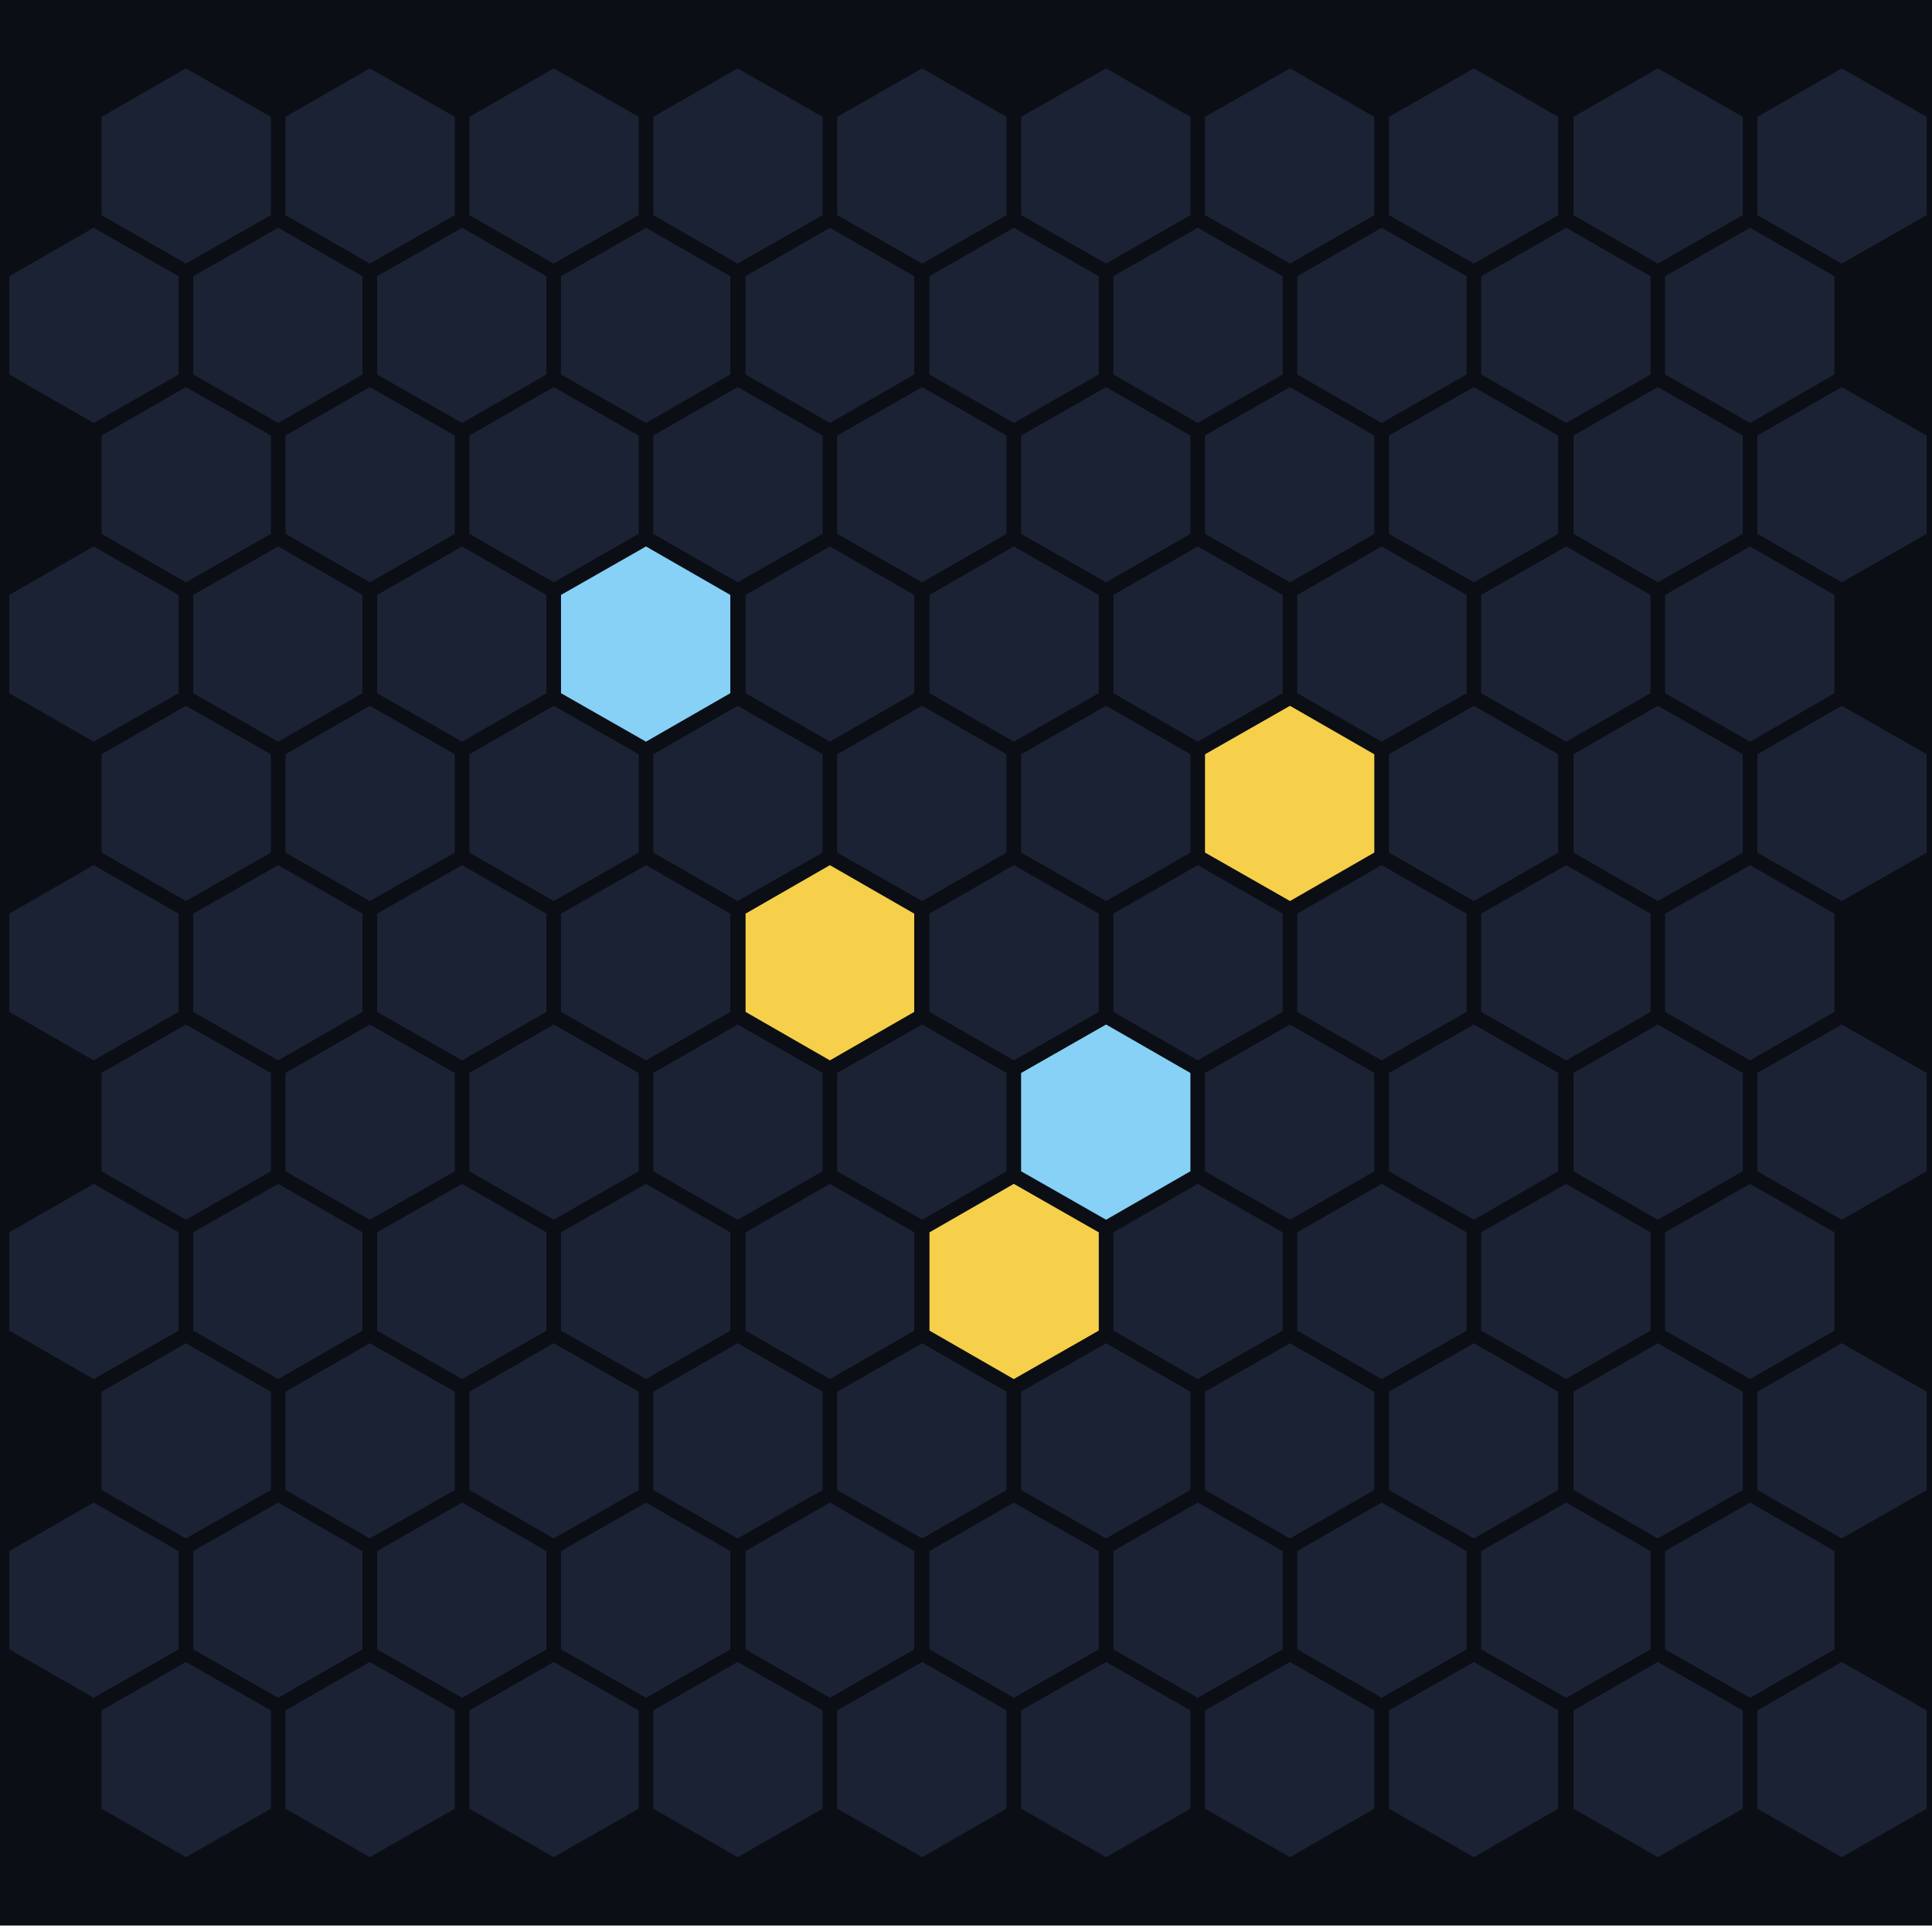
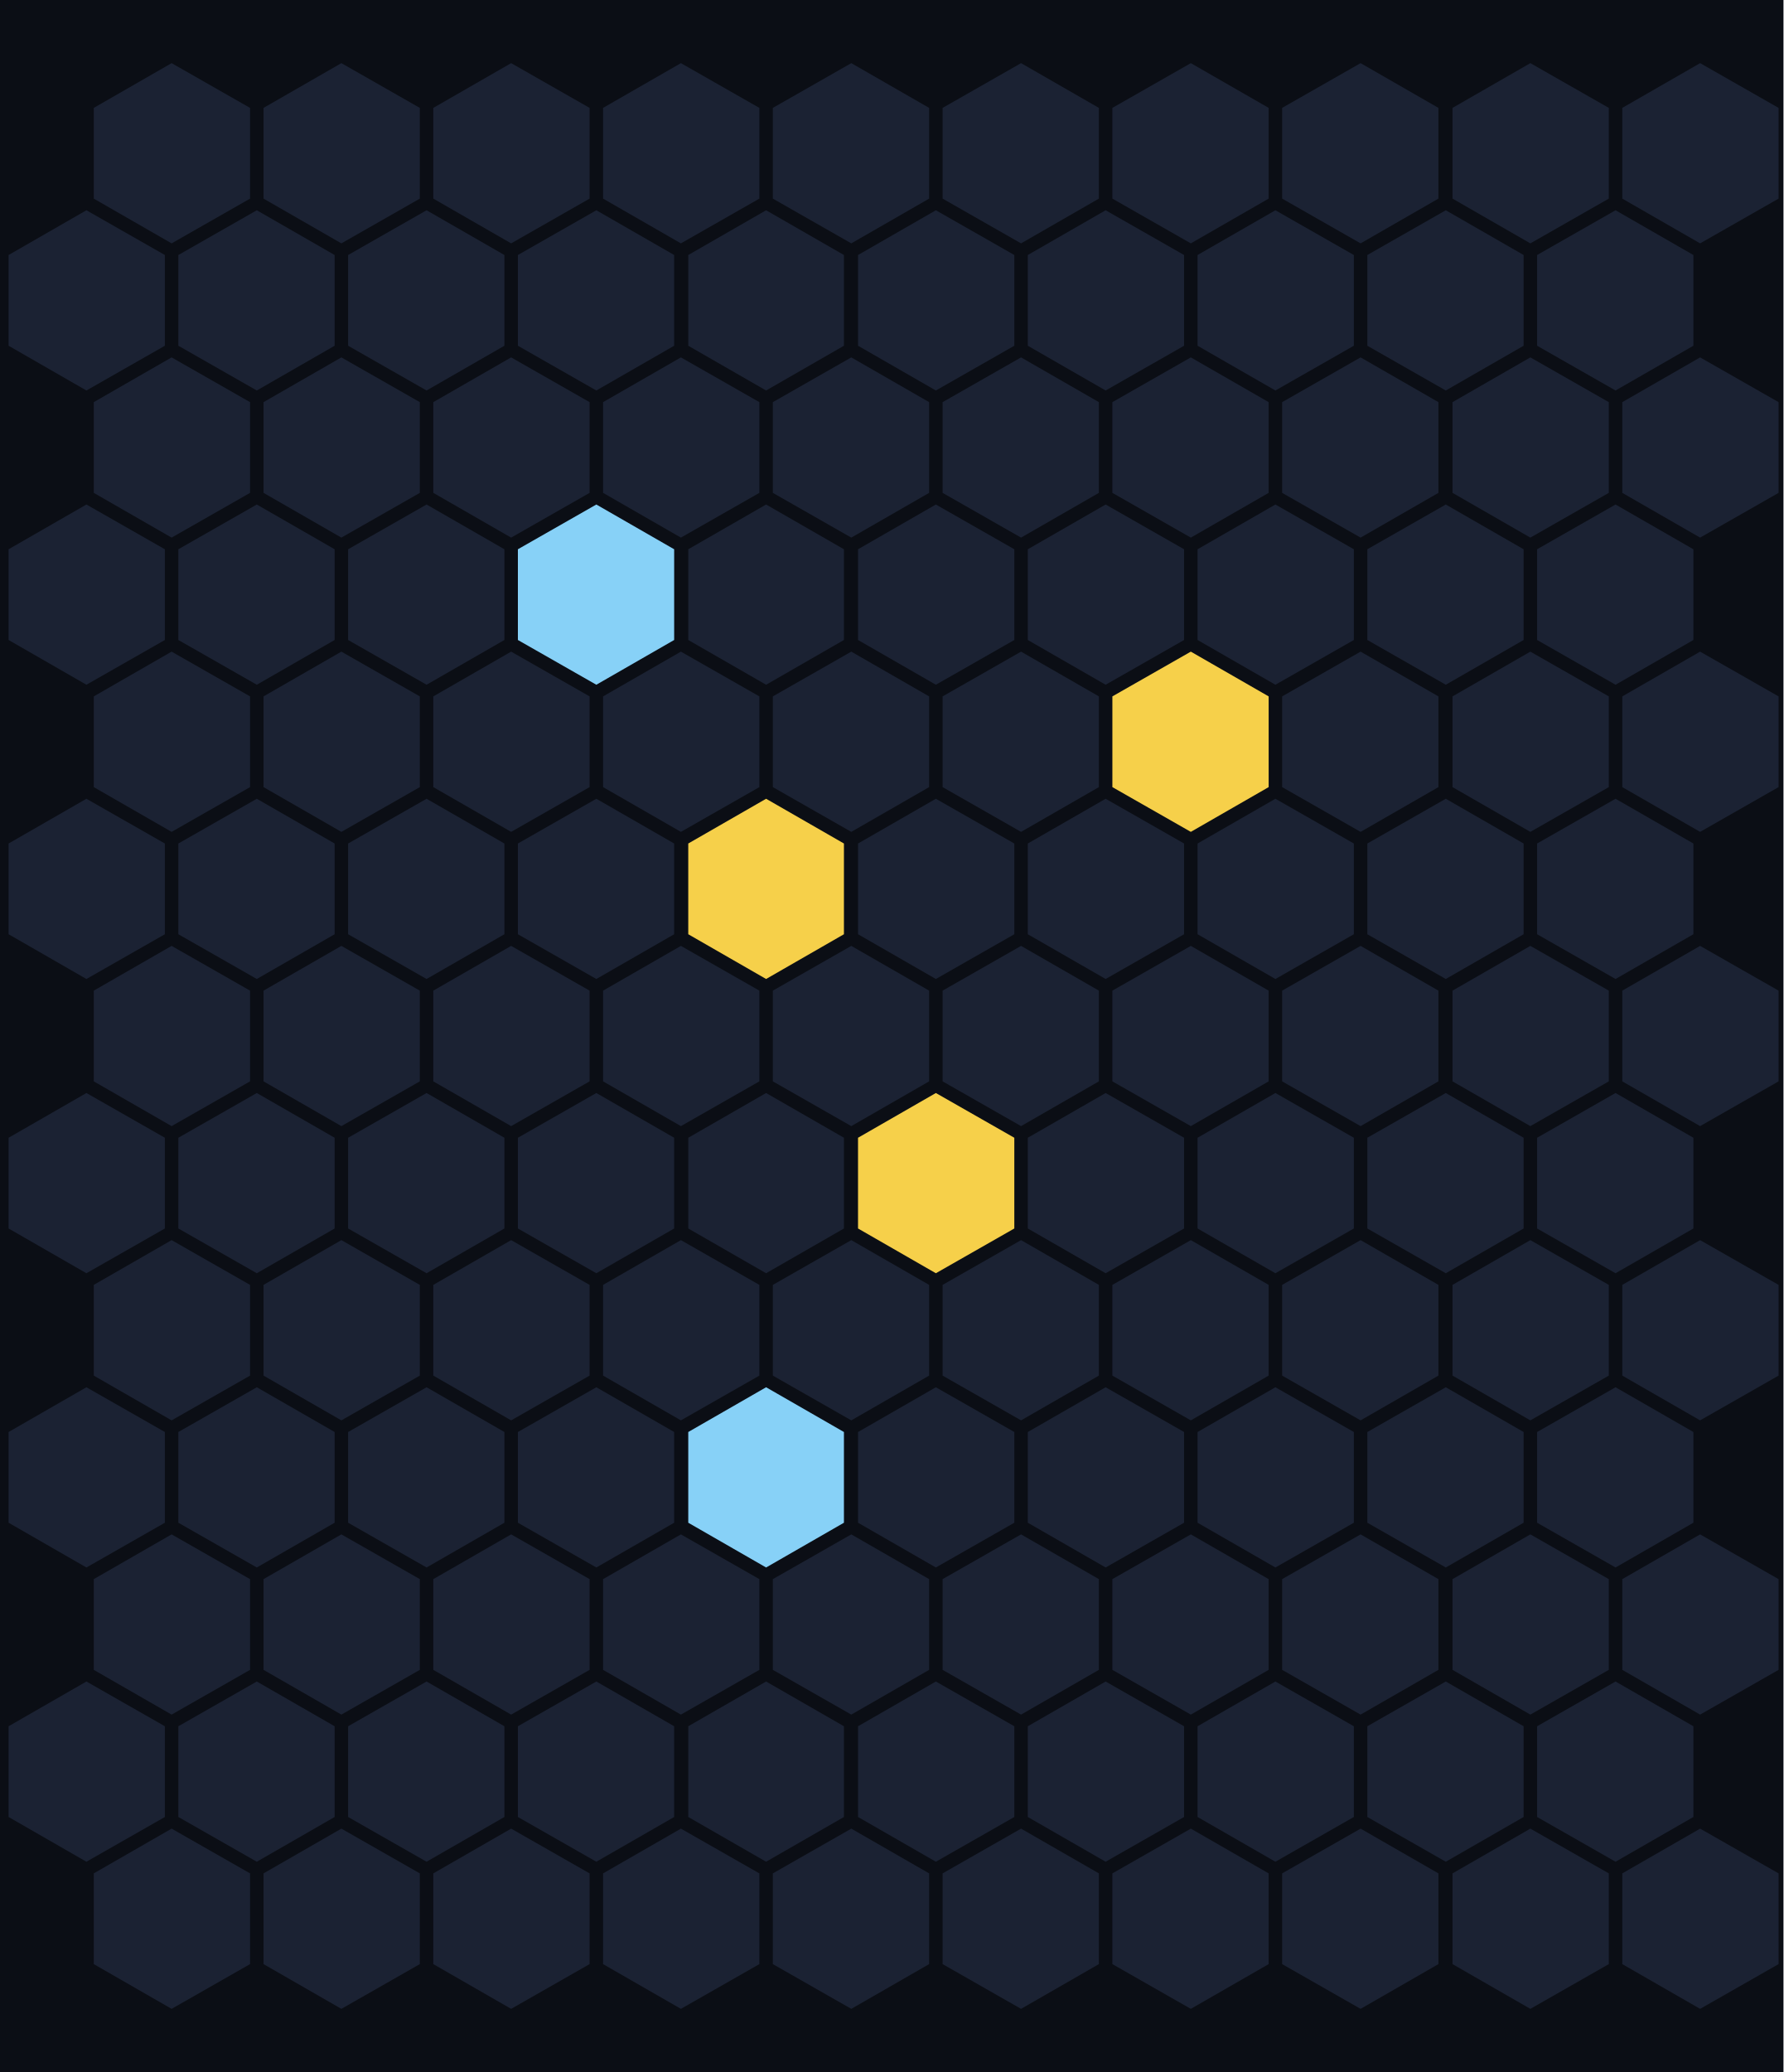
- <svg xmlns="http://www.w3.org/2000/svg" viewBox="-125 -145 291 290" width="291" height="290">
-   <rect x="-125" y="-145" width="291" height="290" fill="#0b0e15" />
+ <svg xmlns="http://www.w3.org/2000/svg" viewBox="-125 -145 291 338" width="291" height="338">
+   <rect x="-125" y="-145" width="291" height="338" fill="#0b0e15" />
+   <polygon points="-98.1,136.6 -98.1,151.4 -110.9,158.7 -123.6,151.4 -123.6,136.6 -110.9,129.3" fill="#1b2233" />
+   <polygon points="-84.2,160.6 -84.2,175.4 -97.0,182.7 -109.7,175.4 -109.7,160.6 -97.0,153.3" fill="#1b2233" />
  <polygon points="-98.1,88.6 -98.1,103.4 -110.9,110.7 -123.6,103.4 -123.6,88.6 -110.9,81.3" fill="#1b2233" />
  <polygon points="-84.2,112.6 -84.2,127.4 -97.0,134.7 -109.7,127.4 -109.7,112.6 -97.0,105.3" fill="#1b2233" />
+   <polygon points="-70.4,136.6 -70.4,151.4 -83.1,158.7 -95.9,151.4 -95.9,136.6 -83.1,129.3" fill="#1b2233" />
+   <polygon points="-56.5,160.6 -56.5,175.4 -69.3,182.7 -82.0,175.4 -82.0,160.6 -69.3,153.3" fill="#1b2233" />
  <polygon points="-98.1,40.6 -98.1,55.4 -110.9,62.7 -123.6,55.4 -123.6,40.6 -110.9,33.3" fill="#1b2233" />
  <polygon points="-84.2,64.6 -84.2,79.4 -97.0,86.7 -109.7,79.4 -109.7,64.6 -97.0,57.3" fill="#1b2233" />
  <polygon points="-70.4,88.6 -70.4,103.4 -83.1,110.7 -95.9,103.4 -95.9,88.6 -83.1,81.3" fill="#1b2233" />
  <polygon points="-56.5,112.6 -56.5,127.4 -69.3,134.7 -82.0,127.4 -82.0,112.6 -69.3,105.3" fill="#1b2233" />
+   <polygon points="-42.7,136.6 -42.7,151.4 -55.4,158.7 -68.2,151.4 -68.2,136.6 -55.4,129.3" fill="#1b2233" />
+   <polygon points="-28.8,160.6 -28.8,175.4 -41.6,182.7 -54.3,175.4 -54.3,160.6 -41.6,153.3" fill="#1b2233" />
  <polygon points="-98.1,-7.4 -98.1,7.4 -110.9,14.7 -123.6,7.4 -123.6,-7.4 -110.9,-14.7" fill="#1b2233" />
  <polygon points="-84.2,16.6 -84.2,31.4 -97.0,38.7 -109.7,31.4 -109.7,16.6 -97.0,9.3" fill="#1b2233" />
  <polygon points="-70.4,40.6 -70.4,55.4 -83.1,62.7 -95.9,55.4 -95.9,40.6 -83.1,33.3" fill="#1b2233" />
  <polygon points="-56.5,64.6 -56.5,79.4 -69.3,86.7 -82.0,79.4 -82.0,64.6 -69.3,57.3" fill="#1b2233" />
  <polygon points="-42.7,88.6 -42.7,103.4 -55.4,110.7 -68.2,103.4 -68.2,88.6 -55.4,81.3" fill="#1b2233" />
  <polygon points="-28.8,112.6 -28.8,127.4 -41.6,134.7 -54.3,127.4 -54.3,112.6 -41.6,105.3" fill="#1b2233" />
+   <polygon points="-15.0,136.6 -15.0,151.4 -27.7,158.7 -40.5,151.4 -40.5,136.6 -27.7,129.3" fill="#1b2233" />
+   <polygon points="-1.1,160.6 -1.1,175.4 -13.9,182.7 -26.6,175.4 -26.6,160.6 -13.9,153.3" fill="#1b2233" />
  <polygon points="-98.1,-55.4 -98.1,-40.6 -110.9,-33.3 -123.6,-40.6 -123.6,-55.4 -110.9,-62.7" fill="#1b2233" />
  <polygon points="-84.2,-31.4 -84.2,-16.6 -97.0,-9.3 -109.7,-16.6 -109.7,-31.4 -97.0,-38.7" fill="#1b2233" />
  <polygon points="-70.4,-7.4 -70.4,7.4 -83.1,14.7 -95.9,7.4 -95.9,-7.4 -83.1,-14.7" fill="#1b2233" />
  <polygon points="-56.5,16.6 -56.5,31.4 -69.3,38.7 -82.0,31.4 -82.0,16.6 -69.3,9.3" fill="#1b2233" />
  <polygon points="-42.7,40.6 -42.7,55.4 -55.4,62.7 -68.2,55.4 -68.2,40.6 -55.4,33.3" fill="#1b2233" />
  <polygon points="-28.8,64.6 -28.8,79.4 -41.6,86.7 -54.3,79.4 -54.3,64.6 -41.6,57.3" fill="#1b2233" />
  <polygon points="-15.0,88.6 -15.0,103.4 -27.7,110.7 -40.5,103.4 -40.5,88.6 -27.7,81.3" fill="#1b2233" />
  <polygon points="-1.1,112.6 -1.1,127.4 -13.9,134.7 -26.6,127.4 -26.6,112.6 -13.9,105.3" fill="#1b2233" />
+   <polygon points="12.7,136.6 12.7,151.4 0.0,158.7 -12.7,151.4 -12.7,136.6 -0.0,129.3" fill="#1b2233" />
+   <polygon points="26.6,160.6 26.6,175.4 13.9,182.7 1.1,175.4 1.1,160.6 13.9,153.3" fill="#1b2233" />
  <polygon points="-98.1,-103.4 -98.1,-88.6 -110.9,-81.3 -123.6,-88.6 -123.6,-103.4 -110.9,-110.7" fill="#1b2233" />
  <polygon points="-84.2,-79.4 -84.2,-64.6 -97.0,-57.3 -109.7,-64.6 -109.7,-79.4 -97.0,-86.7" fill="#1b2233" />
  <polygon points="-70.4,-55.4 -70.4,-40.6 -83.1,-33.3 -95.9,-40.6 -95.9,-55.4 -83.1,-62.7" fill="#1b2233" />
  <polygon points="-56.5,-31.4 -56.5,-16.6 -69.3,-9.3 -82.0,-16.6 -82.0,-31.4 -69.3,-38.7" fill="#1b2233" />
  <polygon points="-42.7,-7.4 -42.7,7.4 -55.4,14.7 -68.2,7.4 -68.2,-7.4 -55.4,-14.7" fill="#1b2233" />
  <polygon points="-28.8,16.6 -28.8,31.4 -41.6,38.7 -54.3,31.4 -54.3,16.6 -41.6,9.3" fill="#1b2233" />
  <polygon points="-15.0,40.6 -15.0,55.4 -27.7,62.7 -40.5,55.4 -40.5,40.6 -27.7,33.3" fill="#1b2233" />
  <polygon points="-1.1,64.6 -1.1,79.4 -13.9,86.7 -26.6,79.4 -26.6,64.6 -13.9,57.3" fill="#1b2233" />
-   <polygon points="12.7,88.6 12.7,103.4 0.0,110.7 -12.7,103.4 -12.7,88.6 -0.0,81.3" fill="#1b2233" />
+   <polygon points="12.7,88.6 12.7,103.4 0.0,110.7 -12.7,103.4 -12.7,88.6 -0.0,81.3" fill="#87d1f7" />
  <polygon points="26.6,112.6 26.6,127.4 13.9,134.7 1.1,127.4 1.1,112.6 13.9,105.3" fill="#1b2233" />
+   <polygon points="40.5,136.6 40.5,151.4 27.7,158.7 15.0,151.4 15.0,136.6 27.7,129.3" fill="#1b2233" />
+   <polygon points="54.3,160.6 54.3,175.4 41.6,182.7 28.8,175.4 28.8,160.6 41.6,153.3" fill="#1b2233" />
  <polygon points="-84.2,-127.4 -84.2,-112.6 -97.0,-105.3 -109.7,-112.6 -109.7,-127.4 -97.0,-134.7" fill="#1b2233" />
  <polygon points="-70.4,-103.4 -70.4,-88.6 -83.1,-81.3 -95.9,-88.6 -95.9,-103.4 -83.1,-110.7" fill="#1b2233" />
  <polygon points="-56.5,-79.4 -56.5,-64.6 -69.3,-57.3 -82.0,-64.6 -82.0,-79.4 -69.3,-86.7" fill="#1b2233" />
  <polygon points="-42.7,-55.4 -42.7,-40.6 -55.4,-33.3 -68.2,-40.6 -68.2,-55.4 -55.4,-62.7" fill="#1b2233" />
  <polygon points="-28.8,-31.4 -28.8,-16.6 -41.6,-9.3 -54.3,-16.6 -54.3,-31.4 -41.6,-38.7" fill="#1b2233" />
  <polygon points="-15.0,-7.4 -15.0,7.4 -27.7,14.7 -40.5,7.4 -40.5,-7.4 -27.7,-14.7" fill="#1b2233" />
  <polygon points="-1.1,16.6 -1.1,31.4 -13.9,38.7 -26.6,31.4 -26.6,16.6 -13.9,9.3" fill="#1b2233" />
  <polygon points="12.7,40.6 12.7,55.4 0.0,62.7 -12.7,55.4 -12.7,40.6 -0.0,33.3" fill="#1b2233" />
  <polygon points="26.6,64.6 26.6,79.4 13.9,86.7 1.1,79.4 1.1,64.6 13.9,57.3" fill="#1b2233" />
  <polygon points="40.5,88.6 40.5,103.4 27.7,110.7 15.0,103.4 15.0,88.6 27.7,81.3" fill="#1b2233" />
  <polygon points="54.3,112.6 54.3,127.4 41.6,134.7 28.8,127.4 28.8,112.6 41.6,105.3" fill="#1b2233" />
+   <polygon points="68.2,136.6 68.2,151.4 55.4,158.7 42.7,151.4 42.7,136.6 55.4,129.3" fill="#1b2233" />
+   <polygon points="82.0,160.6 82.0,175.4 69.3,182.7 56.5,175.4 56.5,160.6 69.3,153.3" fill="#1b2233" />
  <polygon points="-56.5,-127.4 -56.5,-112.6 -69.3,-105.3 -82.0,-112.6 -82.0,-127.4 -69.3,-134.7" fill="#1b2233" />
  <polygon points="-42.7,-103.4 -42.7,-88.6 -55.4,-81.3 -68.2,-88.6 -68.2,-103.4 -55.4,-110.7" fill="#1b2233" />
  <polygon points="-28.8,-79.4 -28.8,-64.6 -41.6,-57.3 -54.3,-64.6 -54.3,-79.4 -41.6,-86.7" fill="#1b2233" />
  <polygon points="-15.0,-55.4 -15.0,-40.6 -27.7,-33.3 -40.5,-40.6 -40.5,-55.4 -27.7,-62.7" fill="#87d1f7" />
  <polygon points="-1.1,-31.4 -1.1,-16.6 -13.9,-9.3 -26.6,-16.6 -26.6,-31.4 -13.9,-38.7" fill="#1b2233" />
  <polygon points="12.7,-7.4 12.7,7.4 0.0,14.7 -12.7,7.4 -12.7,-7.4 -0.0,-14.7" fill="#f6d04a" />
  <polygon points="26.6,16.6 26.6,31.4 13.9,38.7 1.1,31.4 1.1,16.6 13.9,9.3" fill="#1b2233" />
  <polygon points="40.5,40.6 40.5,55.4 27.7,62.7 15.0,55.4 15.0,40.6 27.7,33.3" fill="#f6d04a" />
  <polygon points="54.3,64.6 54.3,79.4 41.6,86.7 28.8,79.4 28.8,64.6 41.6,57.3" fill="#1b2233" />
  <polygon points="68.2,88.6 68.2,103.4 55.4,110.7 42.7,103.4 42.7,88.6 55.4,81.3" fill="#1b2233" />
  <polygon points="82.0,112.6 82.0,127.4 69.3,134.7 56.5,127.4 56.5,112.6 69.3,105.3" fill="#1b2233" />
+   <polygon points="95.9,136.6 95.9,151.4 83.1,158.7 70.4,151.4 70.4,136.6 83.1,129.3" fill="#1b2233" />
+   <polygon points="109.7,160.6 109.7,175.4 97.0,182.7 84.2,175.4 84.2,160.6 97.0,153.3" fill="#1b2233" />
  <polygon points="-28.8,-127.4 -28.8,-112.6 -41.6,-105.3 -54.3,-112.6 -54.3,-127.4 -41.6,-134.7" fill="#1b2233" />
  <polygon points="-15.0,-103.4 -15.0,-88.6 -27.7,-81.3 -40.5,-88.6 -40.5,-103.4 -27.7,-110.7" fill="#1b2233" />
  <polygon points="-1.1,-79.4 -1.1,-64.6 -13.9,-57.3 -26.6,-64.6 -26.6,-79.4 -13.9,-86.7" fill="#1b2233" />
  <polygon points="12.7,-55.4 12.7,-40.6 0.0,-33.3 -12.7,-40.6 -12.7,-55.4 -0.0,-62.7" fill="#1b2233" />
  <polygon points="26.6,-31.4 26.6,-16.6 13.9,-9.3 1.1,-16.6 1.1,-31.4 13.9,-38.7" fill="#1b2233" />
  <polygon points="40.5,-7.4 40.5,7.4 27.7,14.7 15.0,7.4 15.0,-7.4 27.7,-14.7" fill="#1b2233" />
-   <polygon points="54.3,16.6 54.3,31.4 41.6,38.7 28.8,31.4 28.8,16.6 41.6,9.3" fill="#87d1f7" />
+   <polygon points="54.3,16.6 54.3,31.4 41.6,38.7 28.8,31.4 28.8,16.6 41.6,9.3" fill="#1b2233" />
  <polygon points="68.2,40.6 68.2,55.4 55.4,62.7 42.7,55.4 42.7,40.6 55.4,33.3" fill="#1b2233" />
  <polygon points="82.0,64.6 82.0,79.4 69.3,86.7 56.5,79.4 56.5,64.6 69.3,57.3" fill="#1b2233" />
  <polygon points="95.9,88.6 95.9,103.4 83.1,110.7 70.4,103.4 70.4,88.6 83.1,81.3" fill="#1b2233" />
  <polygon points="109.7,112.6 109.7,127.4 97.0,134.7 84.2,127.4 84.2,112.6 97.0,105.3" fill="#1b2233" />
+   <polygon points="123.6,136.6 123.6,151.4 110.9,158.7 98.1,151.4 98.1,136.6 110.9,129.3" fill="#1b2233" />
+   <polygon points="137.5,160.6 137.5,175.4 124.7,182.7 112.0,175.4 112.0,160.6 124.7,153.3" fill="#1b2233" />
  <polygon points="-1.1,-127.4 -1.1,-112.6 -13.9,-105.3 -26.6,-112.6 -26.6,-127.4 -13.9,-134.7" fill="#1b2233" />
  <polygon points="12.7,-103.4 12.7,-88.6 0.0,-81.3 -12.7,-88.6 -12.7,-103.4 -0.0,-110.7" fill="#1b2233" />
  <polygon points="26.6,-79.4 26.6,-64.6 13.9,-57.3 1.1,-64.6 1.1,-79.4 13.9,-86.7" fill="#1b2233" />
  <polygon points="40.5,-55.4 40.5,-40.6 27.7,-33.3 15.0,-40.6 15.0,-55.4 27.7,-62.7" fill="#1b2233" />
  <polygon points="54.3,-31.4 54.3,-16.6 41.6,-9.3 28.8,-16.6 28.8,-31.4 41.6,-38.7" fill="#1b2233" />
  <polygon points="68.2,-7.4 68.2,7.4 55.4,14.7 42.7,7.4 42.7,-7.4 55.4,-14.7" fill="#1b2233" />
  <polygon points="82.0,16.6 82.0,31.4 69.3,38.7 56.5,31.4 56.5,16.6 69.3,9.3" fill="#1b2233" />
  <polygon points="95.9,40.6 95.9,55.4 83.1,62.7 70.4,55.4 70.4,40.6 83.1,33.3" fill="#1b2233" />
  <polygon points="109.7,64.6 109.7,79.4 97.0,86.7 84.2,79.4 84.2,64.6 97.0,57.3" fill="#1b2233" />
  <polygon points="123.6,88.6 123.6,103.4 110.9,110.7 98.1,103.4 98.1,88.6 110.9,81.3" fill="#1b2233" />
  <polygon points="137.5,112.6 137.5,127.4 124.7,134.7 112.0,127.4 112.0,112.6 124.7,105.3" fill="#1b2233" />
+   <polygon points="151.3,136.6 151.3,151.4 138.6,158.7 125.8,151.4 125.8,136.6 138.6,129.3" fill="#1b2233" />
+   <polygon points="165.2,160.6 165.2,175.4 152.4,182.7 139.7,175.4 139.7,160.6 152.4,153.3" fill="#1b2233" />
  <polygon points="26.6,-127.4 26.6,-112.6 13.9,-105.3 1.1,-112.6 1.1,-127.4 13.9,-134.7" fill="#1b2233" />
  <polygon points="40.5,-103.4 40.5,-88.6 27.7,-81.3 15.0,-88.6 15.0,-103.4 27.7,-110.7" fill="#1b2233" />
  <polygon points="54.3,-79.4 54.3,-64.6 41.6,-57.3 28.8,-64.6 28.8,-79.4 41.6,-86.7" fill="#1b2233" />
  <polygon points="68.2,-55.4 68.2,-40.6 55.4,-33.3 42.7,-40.6 42.7,-55.4 55.4,-62.7" fill="#1b2233" />
  <polygon points="82.0,-31.4 82.0,-16.6 69.3,-9.3 56.5,-16.6 56.5,-31.4 69.3,-38.7" fill="#f6d04a" />
  <polygon points="95.9,-7.4 95.9,7.4 83.1,14.7 70.4,7.4 70.4,-7.4 83.1,-14.7" fill="#1b2233" />
  <polygon points="109.7,16.6 109.7,31.4 97.0,38.7 84.2,31.4 84.2,16.6 97.0,9.3" fill="#1b2233" />
  <polygon points="123.6,40.6 123.6,55.4 110.9,62.7 98.1,55.4 98.1,40.6 110.9,33.3" fill="#1b2233" />
  <polygon points="137.5,64.6 137.5,79.4 124.7,86.7 112.0,79.4 112.0,64.6 124.7,57.3" fill="#1b2233" />
  <polygon points="151.3,88.6 151.3,103.4 138.6,110.7 125.8,103.4 125.8,88.6 138.6,81.3" fill="#1b2233" />
  <polygon points="165.2,112.6 165.2,127.4 152.4,134.7 139.7,127.4 139.7,112.6 152.4,105.3" fill="#1b2233" />
  <polygon points="54.3,-127.4 54.3,-112.6 41.6,-105.3 28.8,-112.6 28.8,-127.4 41.6,-134.7" fill="#1b2233" />
  <polygon points="68.2,-103.4 68.2,-88.6 55.4,-81.3 42.7,-88.6 42.7,-103.4 55.4,-110.7" fill="#1b2233" />
  <polygon points="82.0,-79.4 82.0,-64.6 69.3,-57.3 56.5,-64.6 56.5,-79.4 69.3,-86.7" fill="#1b2233" />
  <polygon points="95.9,-55.4 95.9,-40.6 83.1,-33.3 70.4,-40.6 70.4,-55.4 83.1,-62.7" fill="#1b2233" />
  <polygon points="109.7,-31.4 109.7,-16.6 97.0,-9.3 84.2,-16.6 84.2,-31.4 97.0,-38.7" fill="#1b2233" />
  <polygon points="123.6,-7.4 123.6,7.4 110.9,14.7 98.1,7.4 98.1,-7.4 110.9,-14.7" fill="#1b2233" />
  <polygon points="137.5,16.6 137.5,31.4 124.7,38.7 112.0,31.4 112.0,16.6 124.7,9.3" fill="#1b2233" />
  <polygon points="151.3,40.6 151.3,55.4 138.6,62.7 125.8,55.4 125.8,40.6 138.6,33.3" fill="#1b2233" />
  <polygon points="165.2,64.6 165.2,79.4 152.4,86.7 139.7,79.4 139.7,64.6 152.4,57.3" fill="#1b2233" />
  <polygon points="82.0,-127.4 82.0,-112.6 69.3,-105.3 56.5,-112.6 56.5,-127.4 69.3,-134.7" fill="#1b2233" />
  <polygon points="95.9,-103.4 95.9,-88.6 83.1,-81.3 70.4,-88.6 70.4,-103.4 83.1,-110.7" fill="#1b2233" />
  <polygon points="109.7,-79.4 109.7,-64.6 97.0,-57.3 84.2,-64.6 84.2,-79.4 97.0,-86.7" fill="#1b2233" />
  <polygon points="123.6,-55.4 123.6,-40.6 110.9,-33.3 98.1,-40.6 98.1,-55.4 110.9,-62.7" fill="#1b2233" />
  <polygon points="137.5,-31.4 137.5,-16.6 124.7,-9.3 112.0,-16.6 112.0,-31.4 124.7,-38.7" fill="#1b2233" />
  <polygon points="151.3,-7.4 151.3,7.4 138.6,14.7 125.8,7.4 125.8,-7.4 138.6,-14.7" fill="#1b2233" />
  <polygon points="165.2,16.6 165.2,31.4 152.4,38.7 139.7,31.4 139.7,16.6 152.4,9.3" fill="#1b2233" />
  <polygon points="109.7,-127.4 109.7,-112.6 97.0,-105.3 84.2,-112.6 84.2,-127.4 97.0,-134.7" fill="#1b2233" />
  <polygon points="123.6,-103.4 123.6,-88.6 110.9,-81.3 98.1,-88.6 98.1,-103.4 110.9,-110.7" fill="#1b2233" />
  <polygon points="137.5,-79.4 137.5,-64.6 124.7,-57.3 112.0,-64.6 112.0,-79.4 124.7,-86.7" fill="#1b2233" />
  <polygon points="151.3,-55.4 151.3,-40.6 138.6,-33.3 125.8,-40.6 125.8,-55.4 138.6,-62.7" fill="#1b2233" />
  <polygon points="165.2,-31.4 165.2,-16.6 152.4,-9.3 139.7,-16.6 139.7,-31.4 152.4,-38.7" fill="#1b2233" />
  <polygon points="137.5,-127.4 137.5,-112.6 124.7,-105.3 112.0,-112.6 112.0,-127.4 124.7,-134.7" fill="#1b2233" />
  <polygon points="151.3,-103.4 151.3,-88.6 138.6,-81.3 125.8,-88.6 125.8,-103.4 138.6,-110.7" fill="#1b2233" />
  <polygon points="165.2,-79.4 165.2,-64.6 152.4,-57.3 139.7,-64.6 139.7,-79.4 152.4,-86.7" fill="#1b2233" />
  <polygon points="165.2,-127.4 165.2,-112.6 152.4,-105.3 139.7,-112.6 139.7,-127.4 152.4,-134.7" fill="#1b2233" />
</svg>
